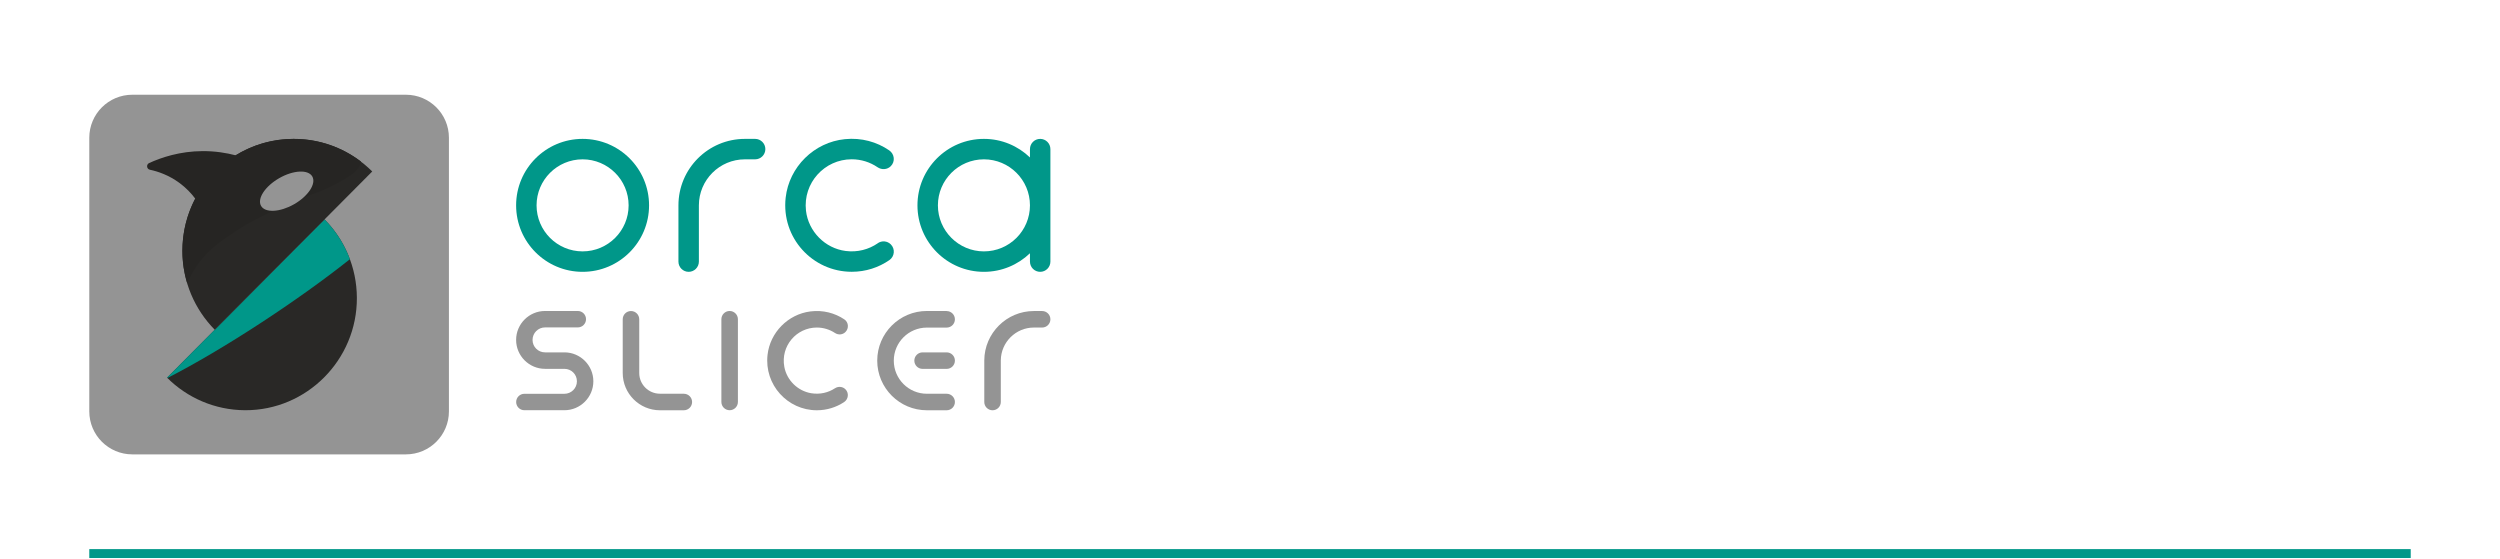
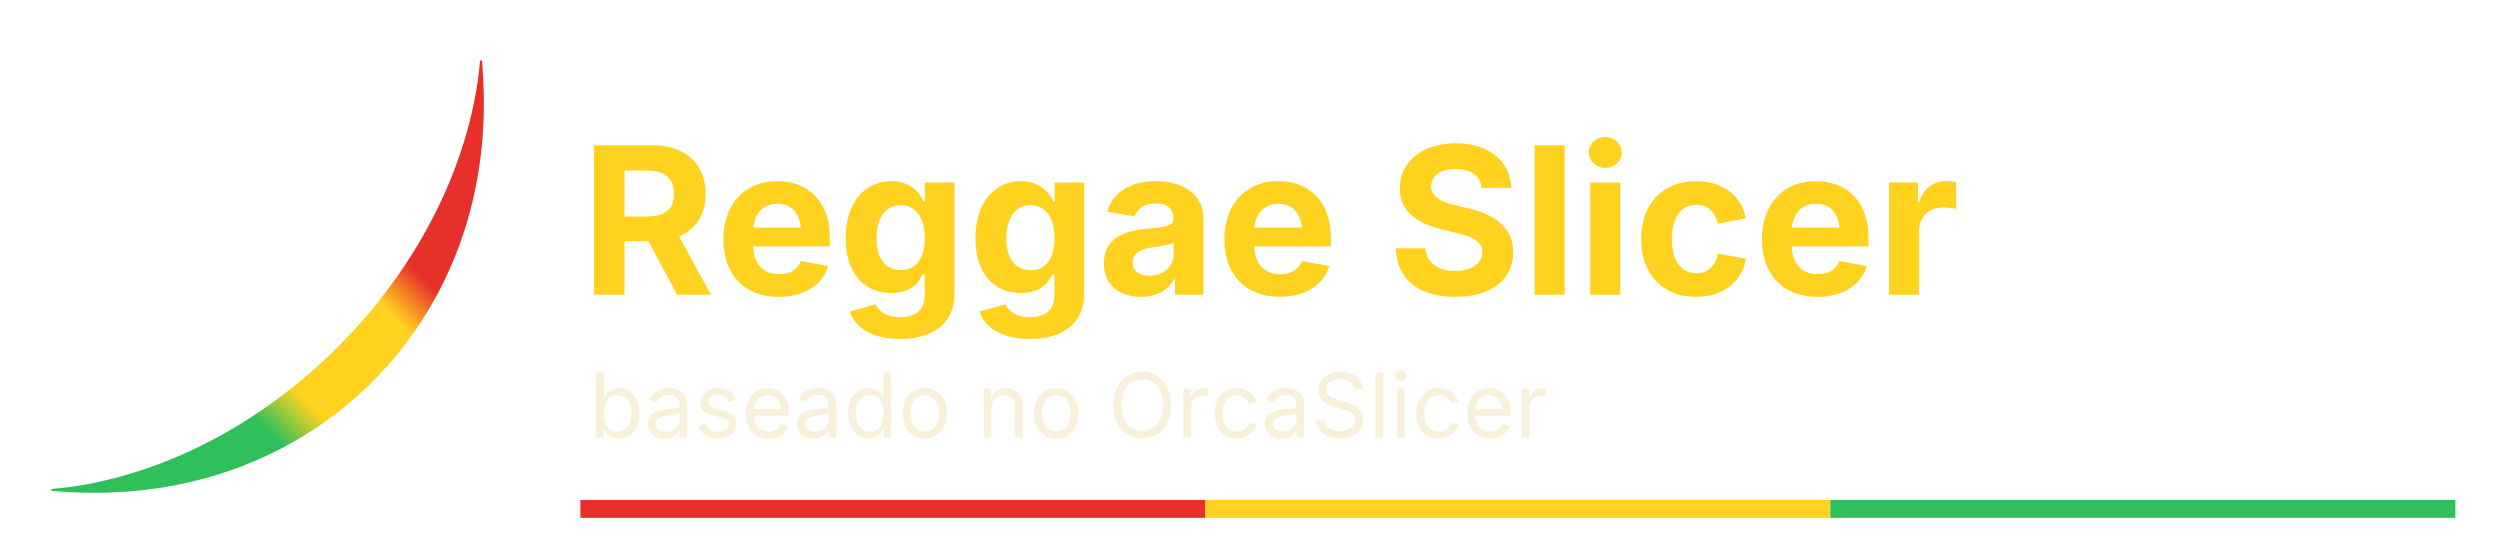
- <svg xmlns="http://www.w3.org/2000/svg" id="a" width="560" height="125" viewBox="0 0 560 125">
-   <rect id="b" x="20" y="123" width="520" height="2" style="fill:#009789;" />
-   <g id="c">
-     <rect id="d" x="20" y="21.22" width="80.56" height="80.56" rx="9.64" ry="9.64" style="fill:#949494;" />
+ <svg xmlns="http://www.w3.org/2000/svg" data-reggae-marca="1" width="560" height="125" viewBox="0 0 560 125">
+   <defs>
+     <linearGradient id="reggae" gradientUnits="userSpaceOnUse" x1="462" y1="42" x2="42" y2="462">
+       <stop offset="0" stop-color="#e8302a" />
+       <stop offset="0.32" stop-color="#e8302a" />
+       <stop offset="0.40" stop-color="#ffd21f" />
+       <stop offset="0.60" stop-color="#ffd21f" />
+       <stop offset="0.68" stop-color="#2fbf5b" />
+       <stop offset="1" stop-color="#2fbf5b" />
+     </linearGradient>
+   </defs>
+   <g transform="translate(10.00,12.00) scale(0.19531)">
+     <g transform="translate(-41.25,-41.25) scale(1.1726)">
+       <path d="M 463.00 42.00 L 463.71 52.35 L 464.28 62.75 L 464.64 73.18 L 464.76 83.64 L 464.65 94.13 L 464.28 104.64 L 463.65 115.16 L 462.75 125.69 L 461.58 136.22 L 460.14 146.74 L 458.41 157.24 L 456.40 167.71 L 454.10 178.14 L 451.52 188.53 L 448.64 198.86 L 445.47 209.12 L 442.00 219.31 L 438.24 229.41 L 434.19 239.41 L 429.85 249.31 L 425.21 259.09 L 420.28 268.74 L 415.07 278.25 L 409.58 287.61 L 403.80 296.81 L 397.75 305.84 L 391.43 314.70 L 384.84 323.36 L 377.99 331.83 L 370.89 340.09 L 363.54 348.13 L 355.96 355.96 L 348.13 363.54 L 340.09 370.89 L 331.83 377.99 L 323.36 384.84 L 314.70 391.43 L 305.84 397.75 L 296.81 403.80 L 287.61 409.58 L 278.25 415.07 L 268.74 420.28 L 259.09 425.21 L 249.31 429.85 L 239.41 434.19 L 229.41 438.24 L 219.31 442.00 L 209.12 445.47 L 198.86 448.64 L 188.53 451.52 L 178.14 454.10 L 167.71 456.40 L 157.24 458.41 L 146.74 460.14 L 136.22 461.58 L 125.69 462.75 L 115.16 463.65 L 104.64 464.28 L 94.13 464.65 L 83.64 464.76 L 73.18 464.64 L 62.75 464.28 L 52.35 463.71 L 42.00 463.00 L 42.00 461.00 L 52.26 460.04 L 62.47 458.71 L 72.62 457.09 L 82.70 455.19 L 92.70 453.03 L 102.61 450.63 L 112.44 447.98 L 122.18 445.11 L 131.82 442.01 L 141.37 438.69 L 150.80 435.16 L 160.13 431.43 L 169.35 427.50 L 178.46 423.38 L 187.45 419.08 L 196.33 414.59 L 205.09 409.93 L 213.74 405.11 L 222.26 400.12 L 230.67 394.97 L 238.95 389.66 L 247.11 384.21 L 255.15 378.60 L 263.07 372.86 L 270.87 366.97 L 278.54 360.94 L 286.10 354.78 L 293.53 348.49 L 300.84 342.06 L 308.02 335.51 L 315.08 328.82 L 322.01 322.01 L 328.82 315.08 L 335.51 308.02 L 342.06 300.84 L 348.49 293.53 L 354.78 286.10 L 360.94 278.54 L 366.97 270.87 L 372.86 263.07 L 378.60 255.15 L 384.21 247.11 L 389.66 238.95 L 394.97 230.67 L 400.12 222.26 L 405.11 213.74 L 409.93 205.09 L 414.59 196.33 L 419.08 187.45 L 423.38 178.46 L 427.50 169.35 L 431.43 160.13 L 435.16 150.80 L 438.69 141.37 L 442.01 131.82 L 445.11 122.18 L 447.98 112.44 L 450.63 102.61 L 453.03 92.70 L 455.19 82.70 L 457.09 72.62 L 458.71 62.47 L 460.04 52.26 L 461.00 42.00 Z" fill="url(#reggae)" />
+     </g>
  </g>
-   <g id="e">
-     <path id="f" d="M37.42,84.6c4.49,4.48,10.66,7.26,17.48,7.29,13.8.06,25.1-11.3,25.04-25.18-.03-6.86-2.79-13.06-7.25-17.57l-35.27,35.46Z" style="fill:#292826;" />
-   </g>
-   <g id="g">
-     <path id="h" d="M72.69,49.14l-35.27,35.46s.05.05.08.07c12.36-6.3,29.28-17.38,40.88-26.61-1.25-3.38-3.21-6.42-5.69-8.93" style="fill:#009789;" />
-   </g>
-   <g id="i">
-     <path id="j" d="M65.8,31.11c-13.77,0-24.94,11.23-24.94,25.08,0,6.9,2.77,13.14,7.25,17.68l35.27-35.46c-4.51-4.5-10.72-7.29-17.58-7.29" style="fill:#292826;" />
-   </g>
-   <g id="k">
-     <path id="l" d="M65.8,31.11c-4.77,0-9.23,1.35-13.02,3.68-2.03-.53-4.55-.96-7.44-.94-5.04.03-9.14,1.4-11.93,2.67-.69.32-.58,1.34.16,1.5,1.83.39,4.25,1.2,6.64,2.97,1.51,1.11,2.66,2.35,3.52,3.5-1.83,3.49-2.87,7.47-2.87,11.69,0,2.52.37,4.95,1.06,7.25,1.05-2.34,2.16-3.9,2.52-4.39,2.29-3.15,4.71-4.79,8.29-7.2,2.64-1.78,6.3-3.87,16.82-8.2,0,0,3.29-.93,7.7-3.55,1.76-1.05,3.1-2.03,3.52-3.58.03-.11.06-.22.08-.32-4.18-3.19-9.4-5.08-15.05-5.08" style="fill:#262523;" />
-   </g>
-   <g id="m">
-     <path id="n" d="M69.96,39.54c.91,1.62-.92,4.4-4.09,6.21-3.17,1.81-6.49,1.97-7.4.36-.91-1.62.92-4.4,4.09-6.21,3.17-1.81,6.49-1.97,7.4-.36" style="fill:#949494;" />
-   </g>
-   <path d="M163.44,69.66c-1.02,0-1.85.83-1.85,1.85v18.53c0,1.02.83,1.85,1.85,1.85s1.85-.83,1.85-1.85v-18.53c0-1.02-.83-1.85-1.85-1.85Z" style="fill:#949494;" />
-   <path d="M212.05,69.66h-4.43c-6.13,0-11.12,4.99-11.12,11.12s4.99,11.12,11.12,11.12h4.43c1.02,0,1.85-.83,1.85-1.85s-.83-1.85-1.85-1.85h-4.43c-4.09,0-7.41-3.32-7.41-7.41s3.32-7.41,7.41-7.41h4.43c1.02,0,1.85-.83,1.85-1.85s-.83-1.85-1.85-1.85Z" style="fill:#949494;" />
-   <path d="M212.05,78.93h-5.39c-1.02,0-1.85.83-1.85,1.85s.83,1.85,1.85,1.85h5.39c1.02,0,1.85-.83,1.85-1.85s-.83-1.85-1.85-1.85Z" style="fill:#949494;" />
-   <path d="M126.43,91.89h-8.97c-1.02,0-1.84-.83-1.84-1.84s.82-1.84,1.84-1.84h8.97c1.54,0,2.8-1.25,2.8-2.8s-1.25-2.79-2.8-2.79h-4.34c-3.57,0-6.48-2.91-6.48-6.48s2.91-6.48,6.48-6.48h7.34c1.02,0,1.84.83,1.84,1.84s-.82,1.84-1.84,1.84h-7.34c-1.54,0-2.8,1.25-2.8,2.8s1.25,2.79,2.8,2.79h4.34c3.57,0,6.48,2.91,6.48,6.48s-2.91,6.48-6.48,6.48Z" style="fill:#949494;" />
-   <path d="M187.05,86.96c-1.5.99-3.37,1.45-5.36,1.12-3.01-.51-5.44-2.9-6-5.89-.87-4.7,2.73-8.82,7.28-8.82,1.5,0,2.9.45,4.07,1.22.74.49,1.72.41,2.34-.22h0c.82-.82.71-2.19-.25-2.83-2.13-1.43-4.79-2.14-7.61-1.78-5.01.64-9.03,4.72-9.59,9.73-.76,6.7,4.49,12.41,11.04,12.41,2.25,0,4.34-.67,6.09-1.82.99-.65,1.16-2.04.32-2.88h0c-.63-.63-1.6-.71-2.34-.23Z" style="fill:#949494;" />
-   <path d="M153.17,88.19h-5.35c-2.55,0-4.63-2.08-4.63-4.63v-12.04c0-1.02-.83-1.85-1.85-1.85s-1.85.83-1.85,1.85v12.04c0,4.6,3.74,8.34,8.34,8.34h5.35c1.02,0,1.85-.83,1.85-1.85s-.83-1.85-1.85-1.85Z" style="fill:#949494;" />
-   <path d="M233.44,73.37h-1.85c-4.06,0-7.37,3.29-7.41,7.35v9.33c0,1.02-.83,1.85-1.85,1.85s-1.85-.83-1.85-1.85v-9.33c.04-6.1,5.01-11.05,11.11-11.05h1.85c1.02,0,1.85.83,1.85,1.85s-.83,1.85-1.85,1.85Z" style="fill:#949494;" />
-   <path d="M130.5,35.69c5.68,0,10.31,4.62,10.31,10.31s-4.62,10.31-10.31,10.31-10.31-4.62-10.31-10.31,4.62-10.31,10.31-10.31M130.5,31.11c-8.22,0-14.89,6.67-14.89,14.89s6.67,14.89,14.89,14.89,14.89-6.67,14.89-14.89-6.67-14.89-14.89-14.89h0Z" style="fill:#009789;" />
-   <path d="M233,31.11c-1.27,0-2.29,1.03-2.29,2.29v1.87c-2.68-2.57-6.3-4.16-10.31-4.16-8.22,0-14.89,6.67-14.89,14.89s6.67,14.89,14.89,14.89c4,0,7.63-1.59,10.31-4.16v1.87c0,1.27,1.03,2.29,2.29,2.29s2.29-1.03,2.29-2.29v-25.2c0-1.27-1.03-2.29-2.29-2.29ZM220.4,56.31c-5.68,0-10.31-4.62-10.31-10.31s4.62-10.31,10.31-10.31,10.31,4.62,10.31,10.31-4.62,10.31-10.31,10.31Z" style="fill:#009789;" />
-   <path d="M169.15,31.11h-2.29c-8.22,0-14.89,6.67-14.89,14.89v12.6c0,1.27,1.03,2.29,2.29,2.29s2.29-1.03,2.29-2.29v-12.6c0-5.68,4.62-10.31,10.31-10.31h0s2.29,0,2.29,0c1.27,0,2.29-1.03,2.29-2.29s-1.03-2.29-2.29-2.29Z" style="fill:#009789;" />
-   <path d="M196.61,54.5c-2,1.37-4.5,2.06-7.17,1.72-4.64-.59-8.37-4.38-8.9-9.03-.7-6.22,4.16-11.51,10.24-11.51,2.15,0,4.14.66,5.79,1.78.93.63,2.17.56,2.97-.24h0c1.03-1.03.84-2.72-.36-3.54-2.77-1.9-6.22-2.88-9.91-2.51-6.9.68-12.51,6.21-13.28,13.1-1.01,8.99,6.01,16.61,14.8,16.61,3.13,0,6.03-.96,8.42-2.61,1.19-.82,1.35-2.51.33-3.53h0c-.79-.79-2.01-.89-2.93-.26Z" style="fill:#009789;" />
+   <path d="M133.032 66.0H139.883V54.051H145.273L151.652 66.0H159.244L152.124 52.95C155.942 51.311 158.054 48.009 158.054 43.427C158.054 36.846 153.696 32.533 146.082 32.533H133.032ZM139.883 48.503V38.193H144.802C149.002 38.193 150.979 40.058 150.979 43.427C150.979 46.773 149.002 48.503 144.824 48.503Z M174.428 66.494C180.268 66.494 184.266 63.776 185.501 59.599L179.392 58.453C178.673 60.385 176.898 61.418 174.54 61.418C171.148 61.418 168.857 59.307 168.7 55.196H185.883V53.31C185.883 44.729 180.649 40.574 174.091 40.574C166.746 40.574 162.029 45.83 162.029 53.579C162.029 61.508 166.746 66.494 174.428 66.494ZM168.745 50.974C169.015 47.874 170.946 45.65 174.158 45.65C177.28 45.65 179.055 47.694 179.392 50.974Z M201.65 75.928C208.726 75.928 213.802 72.604 213.802 65.798V40.889H207.176V45.111H206.884C205.963 43.112 203.896 40.574 199.674 40.574C194.104 40.574 189.432 44.909 189.432 53.399C189.432 61.71 193.991 65.641 199.651 65.641C203.717 65.641 205.693 63.574 206.614 61.553H207.131V66.18C207.131 69.481 205.042 71.031 201.605 71.031C198.326 71.031 196.776 69.571 196.147 68.156L190.353 69.773C191.453 73.367 195.361 75.928 201.65 75.928ZM201.763 60.52C198.259 60.52 196.35 57.734 196.35 53.354C196.35 49.042 198.214 45.965 201.763 45.965C205.222 45.965 207.153 48.907 207.153 53.354C207.153 57.847 205.199 60.52 201.763 60.52Z M230.715 75.928C237.79 75.928 242.866 72.604 242.866 65.798V40.889H236.24V45.111H235.948C235.027 43.112 232.961 40.574 228.738 40.574C223.168 40.574 218.496 44.909 218.496 53.399C218.496 61.71 223.056 65.641 228.716 65.641C232.781 65.641 234.758 63.574 235.679 61.553H236.195V66.18C236.195 69.481 234.106 71.031 230.67 71.031C227.391 71.031 225.841 69.571 225.212 68.156L219.417 69.773C220.518 73.367 224.426 75.928 230.715 75.928ZM230.827 60.52C227.323 60.52 225.414 57.734 225.414 53.354C225.414 49.042 227.278 45.965 230.827 45.965C234.286 45.965 236.218 48.907 236.218 53.354C236.218 57.847 234.264 60.52 230.827 60.52Z M255.624 66.494C259.33 66.494 261.756 64.854 262.969 62.519H263.193V66.0H269.572V49.087C269.572 43.0 264.316 40.574 258.926 40.574C253.311 40.574 249.268 43.067 247.987 47.425L254.164 48.458C254.703 46.841 256.298 45.561 258.903 45.561C261.419 45.561 262.834 46.773 262.834 48.907V49.02C262.834 50.659 261.06 50.839 256.747 51.266C251.806 51.737 247.269 53.354 247.269 58.97C247.269 63.934 250.84 66.494 255.624 66.494ZM257.533 61.755C255.31 61.755 253.737 60.744 253.737 58.79C253.737 56.769 255.399 55.803 257.893 55.443C259.375 55.241 262.048 54.882 262.879 54.298V57.016C262.879 59.666 260.678 61.755 257.533 61.755Z M286.665 66.494C292.505 66.494 296.503 63.776 297.738 59.599L291.629 58.453C290.91 60.385 289.136 61.418 286.777 61.418C283.386 61.418 281.095 59.307 280.938 55.196H298.12V53.31C298.12 44.729 292.887 40.574 286.328 40.574C278.983 40.574 274.267 45.83 274.267 53.579C274.267 61.508 278.983 66.494 286.665 66.494ZM280.982 50.974C281.252 47.874 283.184 45.65 286.396 45.65C289.518 45.65 291.292 47.694 291.629 50.974Z  M326.039 66.494C334.17 66.494 338.954 62.563 338.954 56.477C338.954 50.861 334.597 47.986 328.959 46.684L325.927 45.942C323.097 45.269 320.581 44.213 320.581 41.72C320.581 39.474 322.558 37.856 326.062 37.856C329.498 37.856 331.632 39.406 331.879 42.079H338.505C338.393 36.194 333.541 32.084 326.129 32.084C318.852 32.084 313.551 36.127 313.551 42.169C313.551 47.043 316.942 49.896 322.603 51.266L326.286 52.187C329.925 53.085 332.059 54.141 332.059 56.432C332.059 58.97 329.633 60.699 325.972 60.699C322.266 60.699 319.548 59.015 319.323 55.623H312.652C312.854 62.743 317.998 66.494 326.039 66.494Z M350.477 32.533H343.738V66.0H350.477Z M356.204 66.0H362.942V40.889H356.204ZM359.573 37.609C361.595 37.609 363.279 36.082 363.279 34.15C363.279 32.241 361.595 30.691 359.573 30.691C357.529 30.691 355.867 32.241 355.867 34.15C355.867 36.082 357.529 37.609 359.573 37.609Z M379.9 66.494C385.92 66.494 390.165 63.237 391.108 57.959L384.842 56.813C384.303 59.531 382.573 61.193 379.968 61.193C376.374 61.193 374.487 58.026 374.487 53.534C374.487 48.997 376.374 45.875 379.968 45.875C382.573 45.875 384.235 47.492 384.797 50.098L391.063 48.93C390.12 43.764 385.853 40.574 379.9 40.574C372.331 40.574 367.614 45.785 367.614 53.557C367.614 61.283 372.331 66.494 379.9 66.494Z M407.078 66.494C412.918 66.494 416.916 63.776 418.151 59.599L412.042 58.453C411.323 60.385 409.549 61.418 407.19 61.418C403.799 61.418 401.508 59.307 401.351 55.196H418.533V53.31C418.533 44.729 413.3 40.574 406.741 40.574C399.396 40.574 394.68 45.83 394.68 53.579C394.68 61.508 399.396 66.494 407.078 66.494ZM401.396 50.974C401.665 47.874 403.597 45.65 406.809 45.65C409.931 45.65 411.705 47.694 412.042 50.974Z M423.138 66.0H429.876V51.715C429.876 48.593 432.145 46.459 435.244 46.459C436.232 46.459 437.558 46.616 438.164 46.796V40.776C437.558 40.642 436.682 40.552 435.985 40.552C433.155 40.552 430.842 42.169 429.921 45.269H429.651V40.889H423.138Z" fill="#FFD21F" />
+   <path d="M138.611 98.234C141.336 98.234 143.23 96.047 143.23 92.57C143.23 89.113 141.326 86.945 138.602 86.945C136.473 86.945 135.799 88.254 135.438 88.83H135.301V83.449H133.543V98.0H135.242V96.311H135.438C135.799 96.916 136.531 98.234 138.611 98.234ZM138.348 96.662C136.365 96.662 135.281 94.982 135.281 92.551C135.281 90.139 136.336 88.518 138.348 88.518C140.418 88.518 141.443 90.285 141.443 92.551C141.443 94.846 140.389 96.662 138.348 96.662Z M148.846 98.254C150.691 98.254 151.717 97.287 152.088 96.516H152.205V98.0H153.934V90.803C153.934 87.395 151.307 86.945 149.842 86.945C148.152 86.945 146.277 87.551 145.438 89.533L147.127 90.09C147.469 89.328 148.318 88.488 149.891 88.488C151.404 88.488 152.176 89.27 152.176 90.627V90.686C152.176 91.496 151.316 91.438 149.373 91.682C147.352 91.936 145.125 92.395 145.125 94.895C145.125 97.043 146.775 98.254 148.846 98.254ZM149.148 96.701C147.84 96.701 146.893 96.115 146.893 94.982C146.893 93.742 148.016 93.332 149.295 93.166C149.969 93.078 151.883 92.883 152.176 92.541V94.055C152.176 95.393 151.092 96.701 149.148 96.701Z M160.73 98.234C163.289 98.234 165.037 96.838 165.037 94.924C165.037 93.43 164.109 92.443 162.127 91.975L160.477 91.584C159.197 91.281 158.641 90.832 158.641 90.021C158.641 89.113 159.617 88.439 160.916 88.439C162.322 88.439 162.938 89.201 163.24 89.982L164.832 89.572C164.334 88.039 163.152 86.945 160.906 86.945C158.582 86.945 156.863 88.254 156.863 90.129C156.863 91.662 157.811 92.639 159.793 93.107L161.609 93.537C162.684 93.791 163.211 94.289 163.211 95.041C163.211 95.939 162.234 96.691 160.711 96.691C159.402 96.691 158.514 96.154 158.201 94.953L156.531 95.354C156.922 97.238 158.484 98.234 160.73 98.234Z M172.166 98.234C174.402 98.234 176.033 97.111 176.541 95.461L174.842 94.992C174.432 96.105 173.465 96.672 172.176 96.672C170.242 96.672 168.914 95.422 168.826 93.137H176.717V92.404C176.717 88.371 174.275 86.945 171.961 86.945C168.982 86.945 167.049 89.279 167.049 92.629C167.049 95.988 169.002 98.234 172.166 98.234ZM168.836 91.652C168.943 89.982 170.086 88.508 171.961 88.508C173.758 88.508 174.764 89.797 174.93 91.652Z M182.293 98.254C184.139 98.254 185.164 97.287 185.535 96.516H185.652V98.0H187.381V90.803C187.381 87.395 184.754 86.945 183.289 86.945C181.6 86.945 179.725 87.551 178.885 89.533L180.574 90.09C180.916 89.328 181.766 88.488 183.338 88.488C184.852 88.488 185.623 89.27 185.623 90.627V90.686C185.623 91.496 184.764 91.438 182.82 91.682C180.799 91.936 178.572 92.395 178.572 94.895C178.572 97.043 180.223 98.254 182.293 98.254ZM182.596 96.701C181.287 96.701 180.34 96.115 180.34 94.982C180.34 93.742 181.463 93.332 182.742 93.166C183.416 93.078 185.33 92.883 185.623 92.541V94.055C185.623 95.393 184.539 96.701 182.596 96.701Z M194.559 98.234C196.639 98.234 197.371 96.916 197.732 96.311H197.928V98.0H199.627V83.449H197.869V88.83H197.732C197.371 88.254 196.697 86.945 194.568 86.945C191.844 86.945 189.939 89.113 189.939 92.57C189.939 96.047 191.834 98.234 194.559 98.234ZM194.822 96.662C192.781 96.662 191.727 94.846 191.727 92.551C191.727 90.285 192.752 88.518 194.822 88.518C196.834 88.518 197.889 90.139 197.889 92.551C197.889 94.982 196.805 96.662 194.822 96.662Z M207.156 98.234C210.135 98.234 212.146 95.979 212.146 92.609C212.146 89.191 210.135 86.945 207.156 86.945C204.188 86.945 202.186 89.191 202.186 92.609C202.186 95.979 204.188 98.234 207.156 98.234ZM207.156 96.662C204.979 96.662 203.973 94.758 203.973 92.609C203.973 90.432 204.979 88.518 207.156 88.518C209.363 88.518 210.369 90.441 210.369 92.609C210.369 94.758 209.363 96.662 207.156 96.662Z  M222.088 91.457C222.088 89.592 223.27 88.527 224.842 88.527C226.365 88.527 227.303 89.533 227.303 91.213V98.0H229.061V91.066C229.061 88.303 227.576 86.945 225.369 86.945C223.904 86.945 222.732 87.561 222.029 89.104L222.02 87.082H220.33V98.0H222.088Z M236.59 98.234C239.568 98.234 241.58 95.979 241.58 92.609C241.58 89.191 239.568 86.945 236.59 86.945C233.621 86.945 231.619 89.191 231.619 92.609C231.619 95.979 233.621 98.234 236.59 98.234ZM236.59 96.662C234.412 96.662 233.406 94.758 233.406 92.609C233.406 90.432 234.412 88.518 236.59 88.518C238.797 88.518 239.803 90.441 239.803 92.609C239.803 94.758 238.797 96.662 236.59 96.662Z  M255.877 98.195C259.607 98.195 262.322 95.344 262.322 90.734C262.322 86.115 259.607 83.254 255.877 83.254C252.146 83.254 249.412 86.115 249.412 90.734C249.412 95.344 252.146 98.195 255.877 98.195ZM255.877 96.477C253.26 96.477 251.219 94.445 251.219 90.734C251.219 87.004 253.26 84.973 255.877 84.973C258.475 84.973 260.516 86.994 260.516 90.734C260.516 94.455 258.475 96.477 255.877 96.477Z M265.057 98.0H266.814V91.164C266.814 89.689 267.967 88.625 269.539 88.625C270.008 88.625 270.486 88.703 270.594 88.723V86.955C270.389 86.945 269.959 86.926 269.705 86.926C268.406 86.926 267.273 87.658 266.873 88.762H266.756V87.082H265.057Z M277.029 98.234C279.168 98.234 280.906 97.072 281.492 95.129L279.812 94.65C279.49 95.832 278.494 96.662 277.029 96.662C274.852 96.662 273.846 94.758 273.846 92.609C273.846 90.432 274.852 88.518 277.029 88.518C278.465 88.518 279.441 89.318 279.764 90.441L281.453 89.963C280.857 88.059 279.139 86.945 277.029 86.945C274.061 86.945 272.059 89.191 272.059 92.609C272.059 95.979 274.061 98.234 277.029 98.234Z M287.068 98.254C288.914 98.254 289.939 97.287 290.311 96.516H290.428V98.0H292.156V90.803C292.156 87.395 289.529 86.945 288.064 86.945C286.375 86.945 284.5 87.551 283.66 89.533L285.35 90.09C285.691 89.328 286.541 88.488 288.113 88.488C289.627 88.488 290.398 89.27 290.398 90.627V90.686C290.398 91.496 289.539 91.438 287.596 91.682C285.574 91.936 283.348 92.395 283.348 94.895C283.348 97.043 284.998 98.254 287.068 98.254ZM287.371 96.701C286.062 96.701 285.115 96.115 285.115 94.982C285.115 93.742 286.238 93.332 287.518 93.166C288.191 93.078 290.105 92.883 290.398 92.541V94.055C290.398 95.393 289.314 96.701 287.371 96.701Z M300.115 98.254C303.475 98.254 305.398 96.418 305.398 94.035C305.398 91.32 302.84 90.441 301.277 90.012L299.822 89.611C298.758 89.318 297.049 88.781 297.049 87.258C297.049 85.891 298.299 84.895 300.184 84.895C301.912 84.895 303.221 85.705 303.387 87.121H305.203C305.115 84.924 303.113 83.254 300.242 83.254C297.43 83.254 295.242 84.885 295.242 87.346C295.242 89.279 296.609 90.48 298.953 91.145L300.711 91.643C302.264 92.082 303.592 92.6 303.592 94.006C303.592 95.559 302.088 96.594 300.115 96.594C298.406 96.594 296.883 95.842 296.736 94.191H294.832C294.998 96.633 296.961 98.254 300.115 98.254Z M309.832 83.449H308.074V98.0H309.832Z M312.918 98.0H314.676V87.082H312.918ZM313.807 85.295C314.48 85.295 315.037 84.777 315.037 84.133C315.037 83.488 314.48 82.971 313.807 82.971C313.143 82.971 312.586 83.488 312.586 84.133C312.586 84.777 313.143 85.295 313.807 85.295Z M322.205 98.234C324.344 98.234 326.082 97.072 326.668 95.129L324.988 94.65C324.666 95.832 323.67 96.662 322.205 96.662C320.027 96.662 319.021 94.758 319.021 92.609C319.021 90.432 320.027 88.518 322.205 88.518C323.641 88.518 324.617 89.318 324.939 90.441L326.629 89.963C326.033 88.059 324.314 86.945 322.205 86.945C319.236 86.945 317.234 89.191 317.234 92.609C317.234 95.979 319.236 98.234 322.205 98.234Z M333.777 98.234C336.014 98.234 337.645 97.111 338.152 95.461L336.453 94.992C336.043 96.105 335.076 96.672 333.787 96.672C331.854 96.672 330.525 95.422 330.438 93.137H338.328V92.404C338.328 88.371 335.887 86.945 333.572 86.945C330.594 86.945 328.66 89.279 328.66 92.629C328.66 95.988 330.613 98.234 333.777 98.234ZM330.447 91.652C330.555 89.982 331.697 88.508 333.572 88.508C335.369 88.508 336.375 89.797 336.541 91.652Z M340.848 98.0H342.605V91.164C342.605 89.689 343.758 88.625 345.33 88.625C345.799 88.625 346.277 88.703 346.385 88.723V86.955C346.18 86.945 345.75 86.926 345.496 86.926C344.197 86.926 343.064 87.658 342.664 88.762H342.547V87.082H340.848Z" fill="#F7F1DC" />
+   <rect x="130" y="112" width="140" height="4" fill="#E8302A" />
+   <rect x="270" y="112" width="140" height="4" fill="#FFD21F" />
+   <rect x="410" y="112" width="140" height="4" fill="#2FBF5B" />
</svg>
